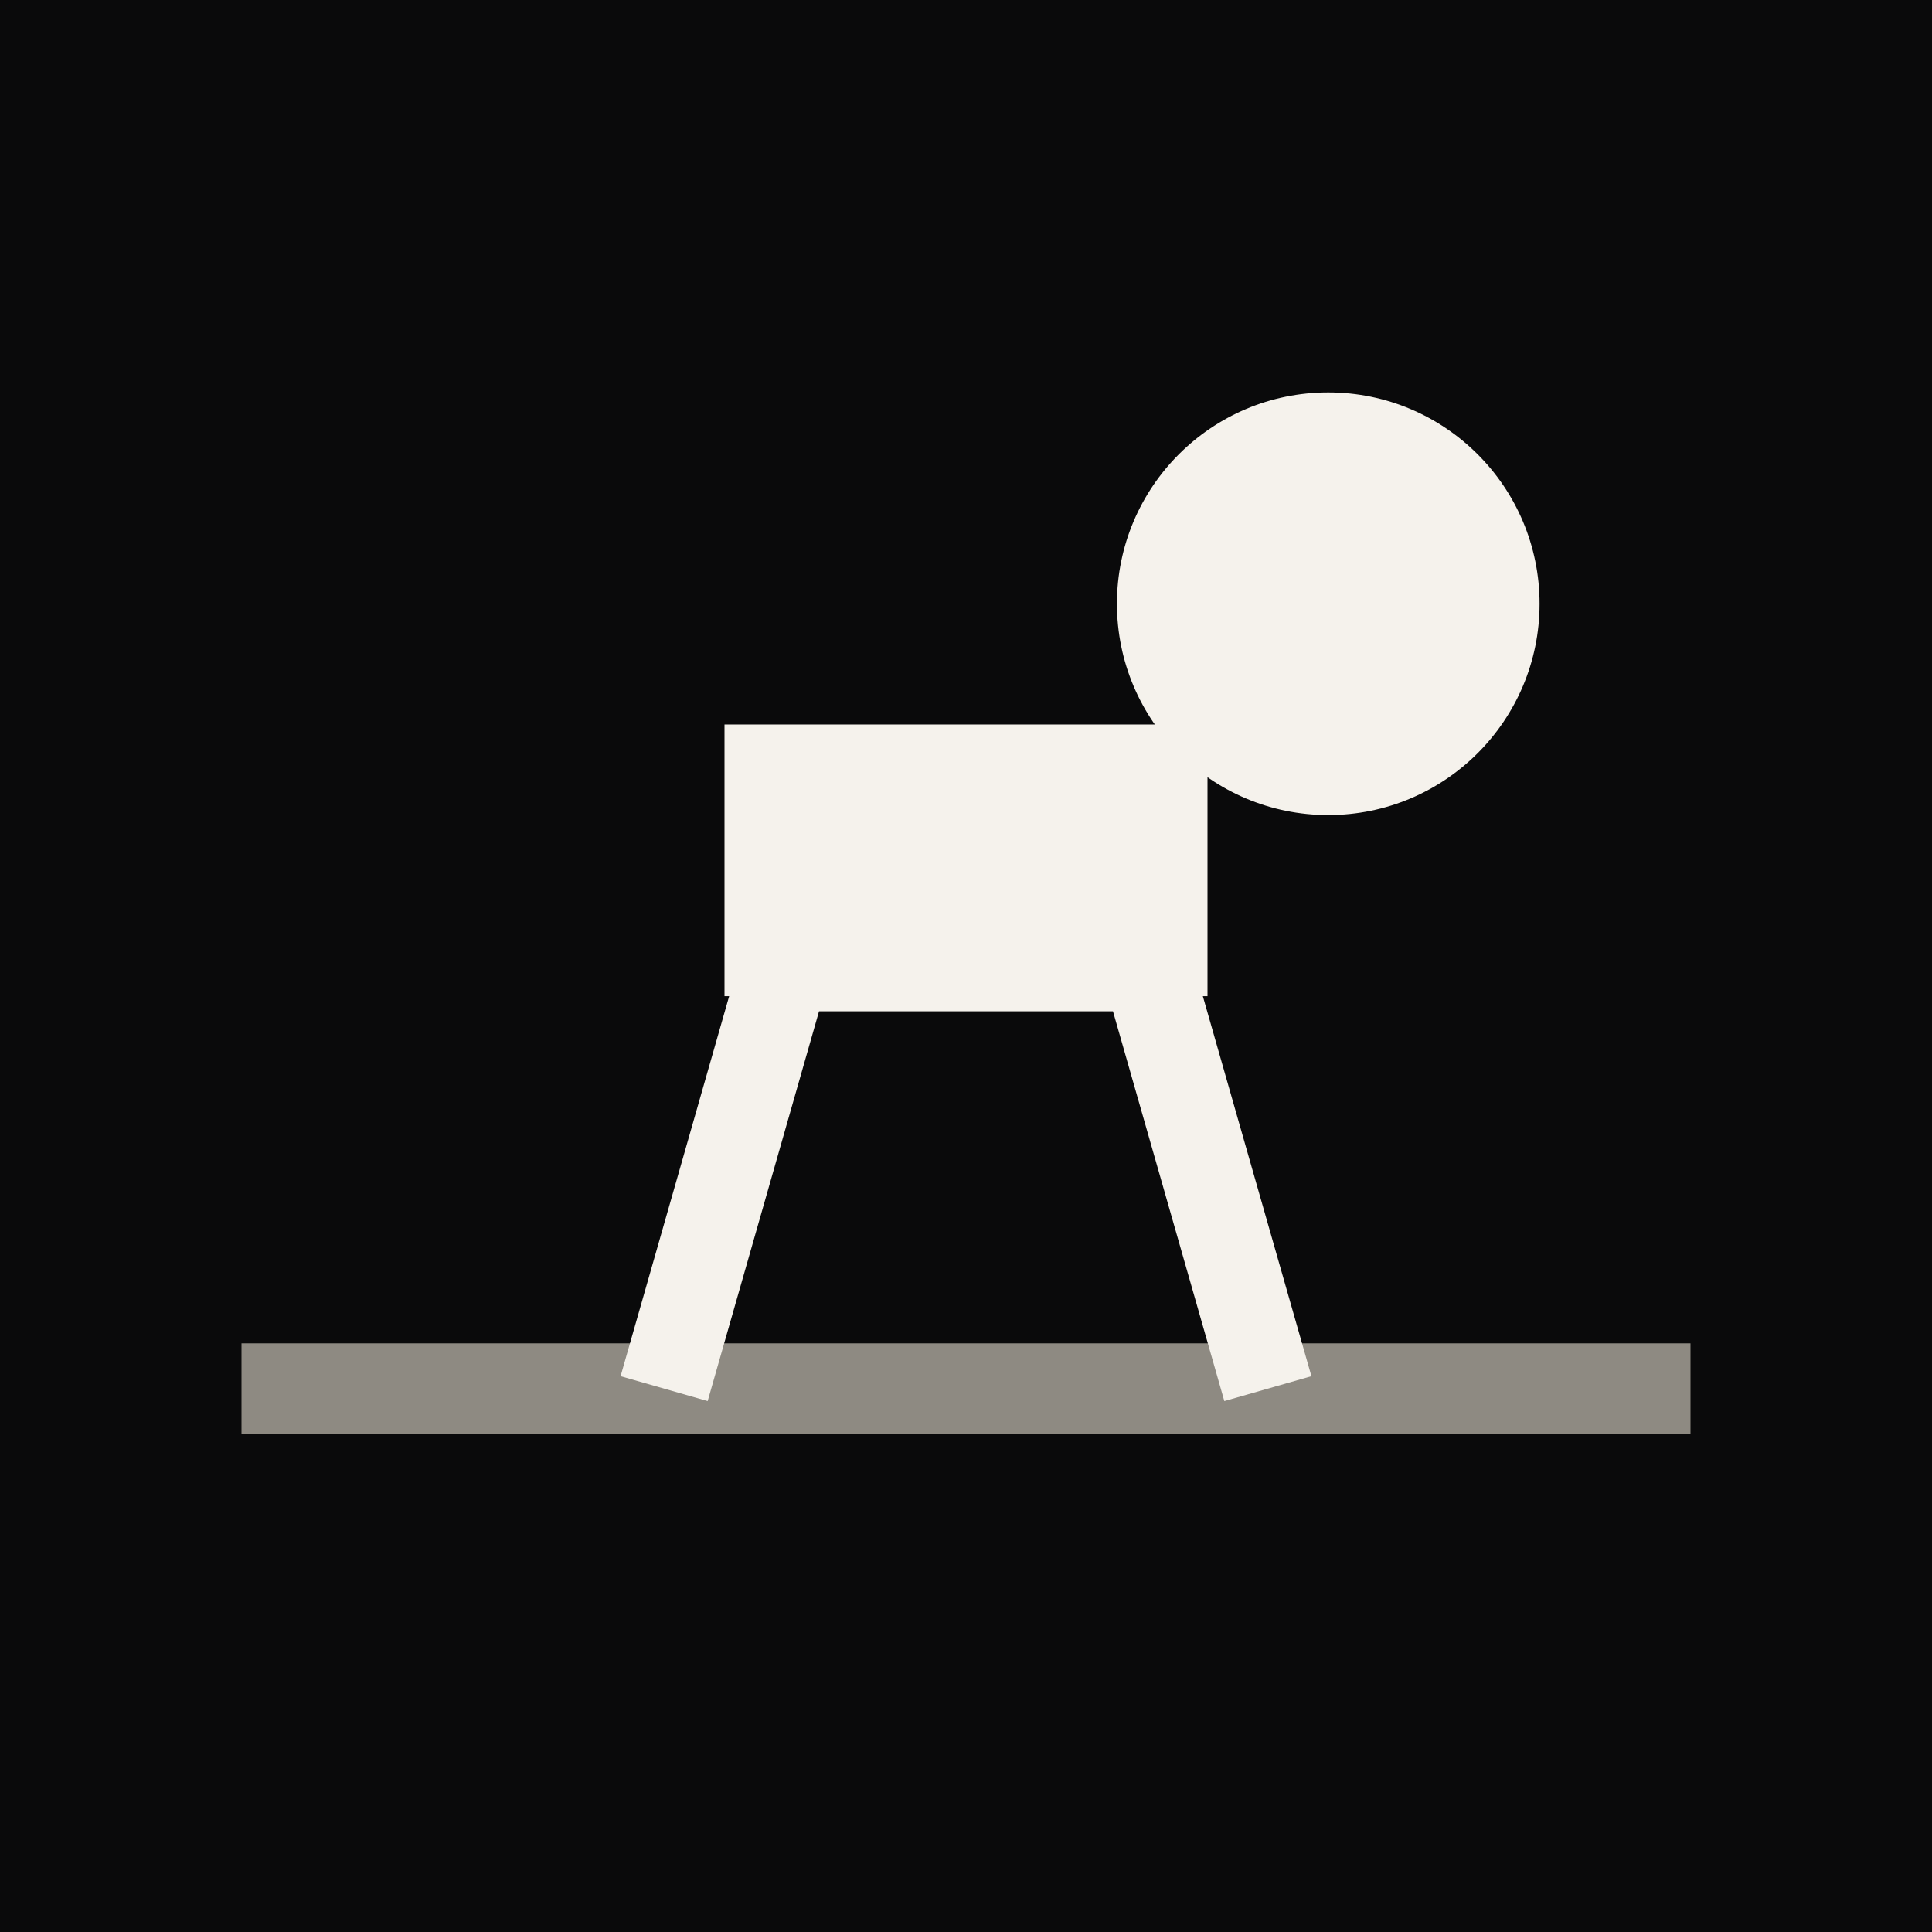
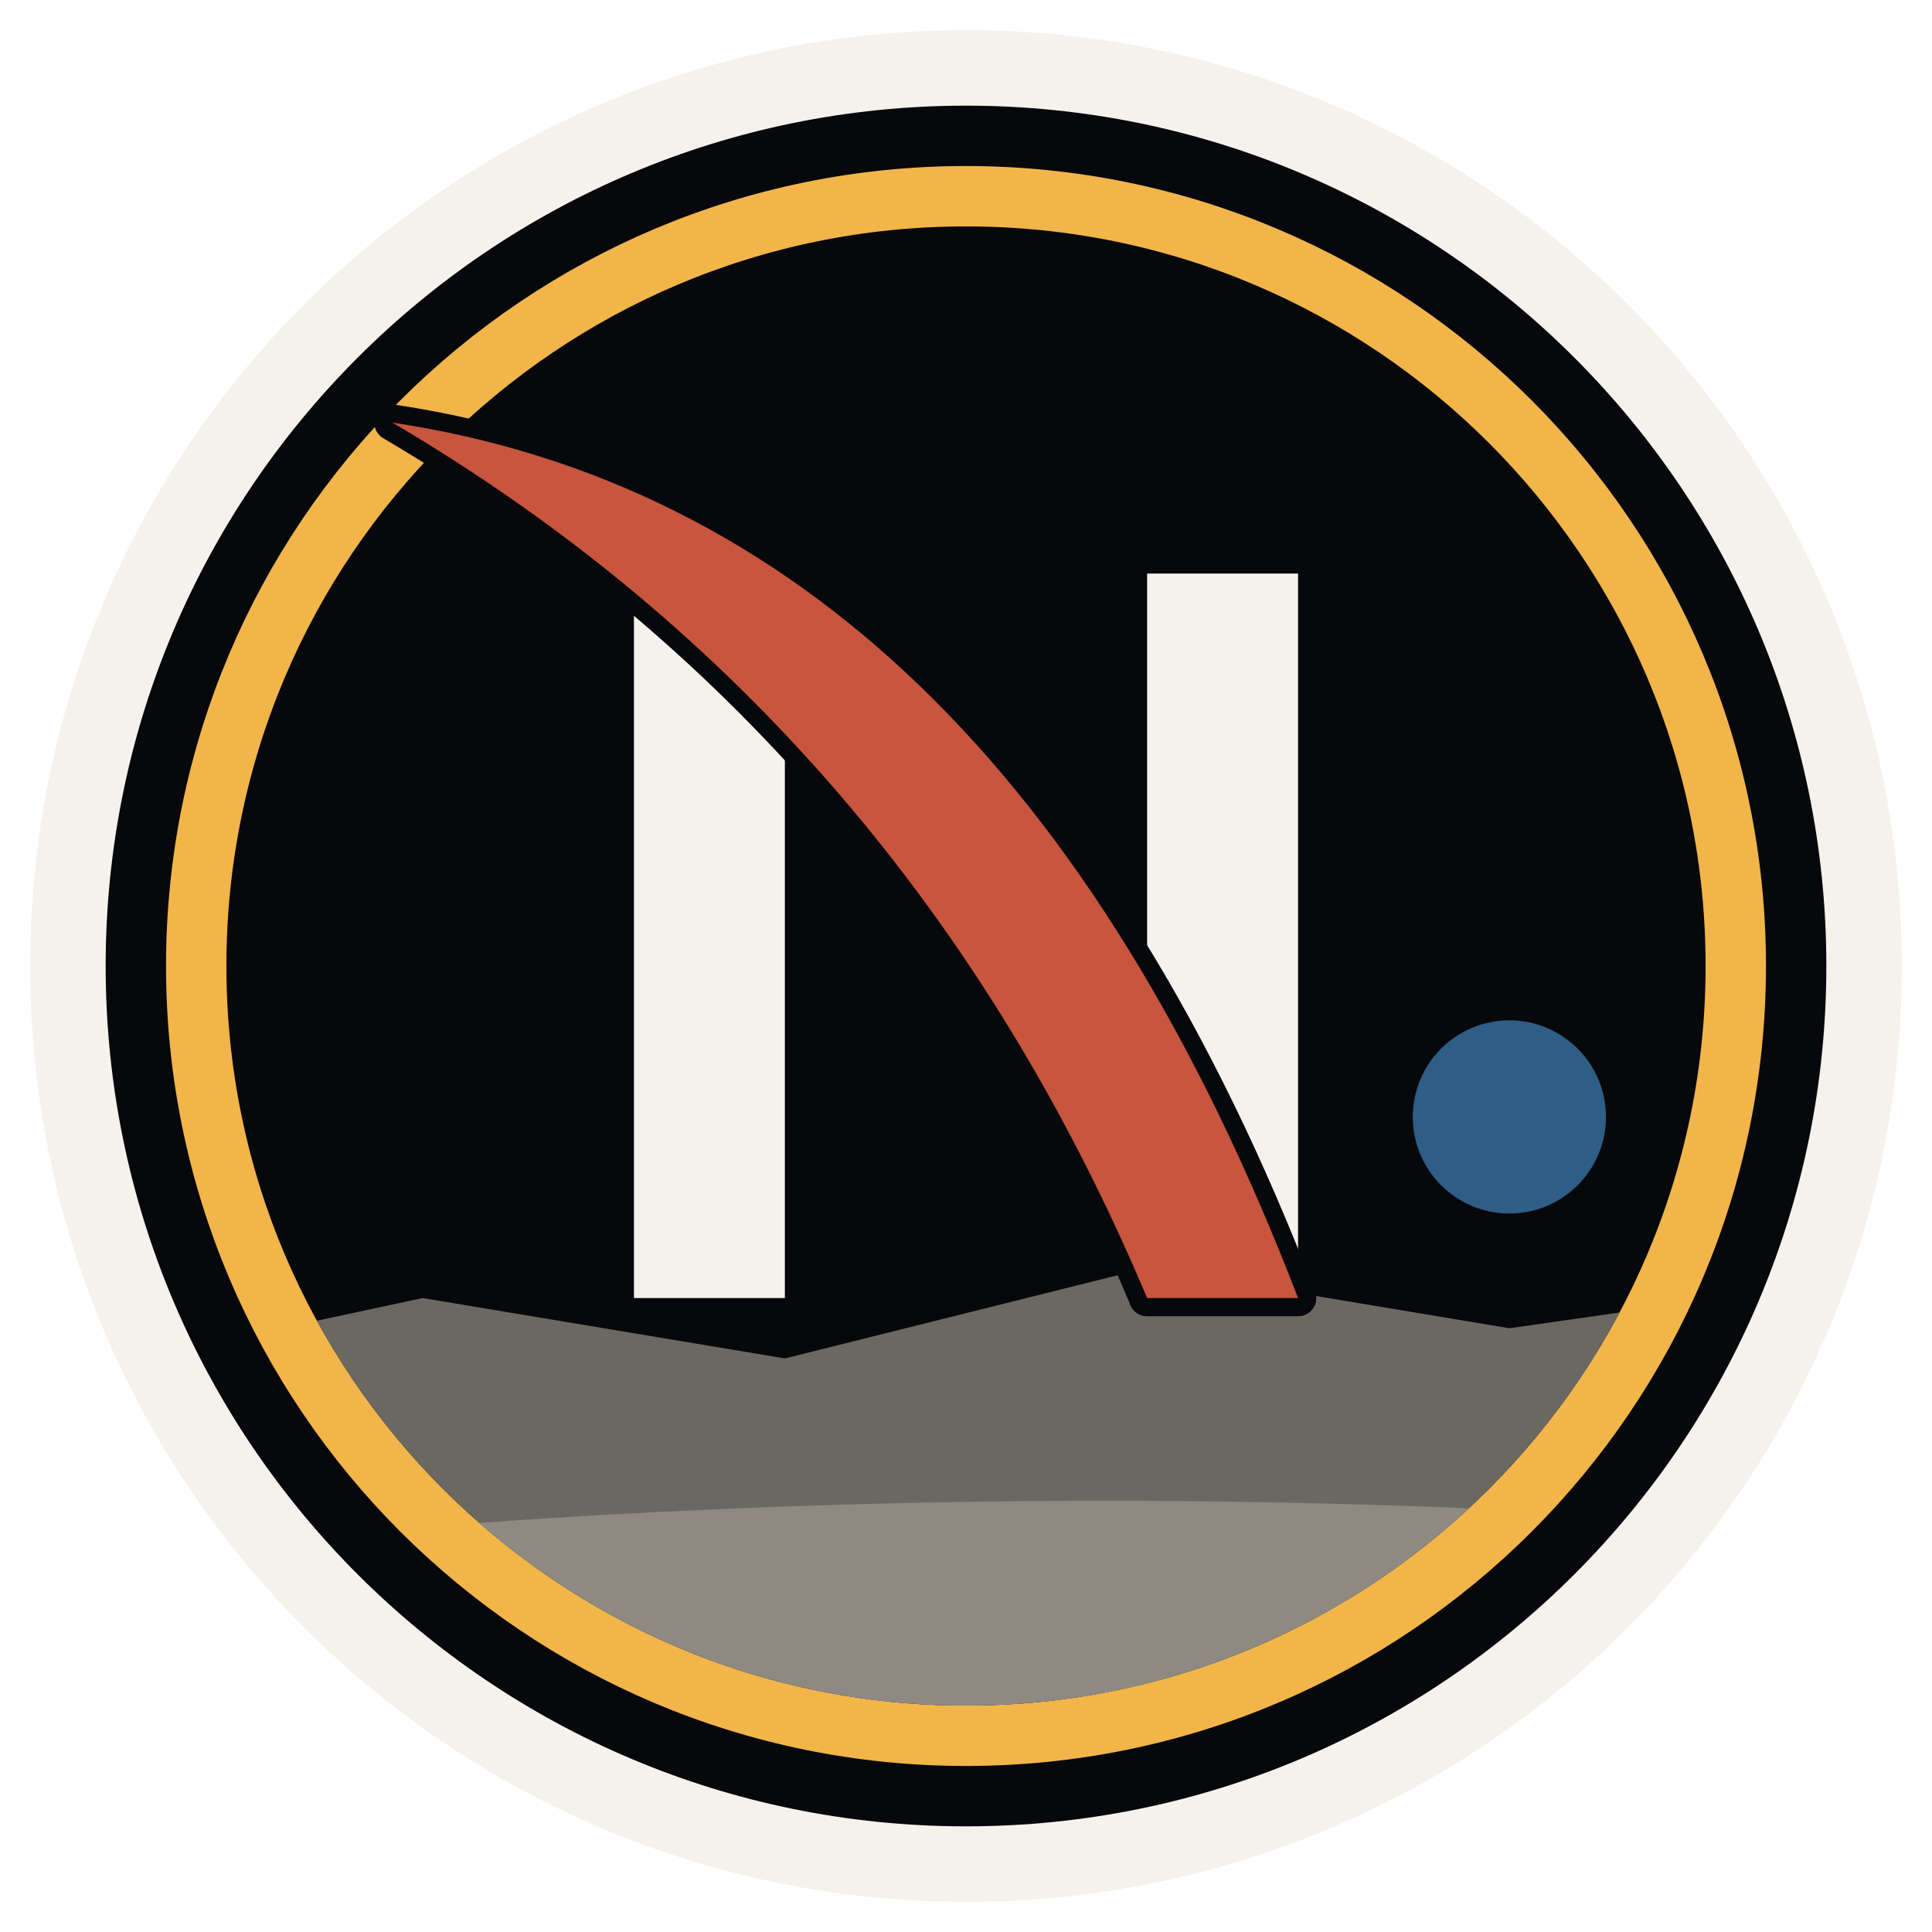
<svg xmlns="http://www.w3.org/2000/svg" viewBox="0 0 64 64">
-   <rect width="64" height="64" fill="#0A0A0B" />
-   <path d="M8 46h48" stroke="#8E8A82" stroke-width="3" />
-   <circle cx="44" cy="20" r="7" fill="#F5F2EC" />
-   <path d="M22 46l4-14h12l4 14" fill="none" stroke="#F5F2EC" stroke-width="3" stroke-linejoin="round" />
-   <rect x="24" y="24" width="16" height="9" fill="#F5F2EC" />
+   <circle cx="32" cy="32" r="31" fill="#f5f2ec" />
+   <circle cx="32" cy="32" r="28.5" fill="#07080b" />
+   <circle cx="32" cy="32" r="25.5" fill="none" stroke="#f2b54a" stroke-width="2" />
+   <clipPath id="f">
+     <circle cx="32" cy="32" r="24.5" />
+   </clipPath>
+   <g clip-path="url(#f)">
+     <path d="M 0 46 L 14 43 L 26 45 L 38 42 L 50 44 L 64 42 V 64 H 0 Z" fill="#6b6862" />
+     <path d="M 0 52 Q 32 48 64 51 V 64 H 0 Z" fill="#8e8a82" />
+     <circle cx="50" cy="37" r="3.2" fill="#2e5d86" />
+   </g>
+   <g stroke="#07080b" stroke-width="1.2" stroke-linejoin="round" paint-order="stroke">
+     <path d="M 21 19 H 26 V 43 H 21 Z" fill="#f5f2ec" />
+     <path d="M 38 19 H 43 V 43 H 38 Z" fill="#f5f2ec" />
+     <path d="M 13 14 Q 33 17 43 43 L 38 43 Q 30 24 13 14 Z" fill="#c8553d" />
+   </g>
</svg>
